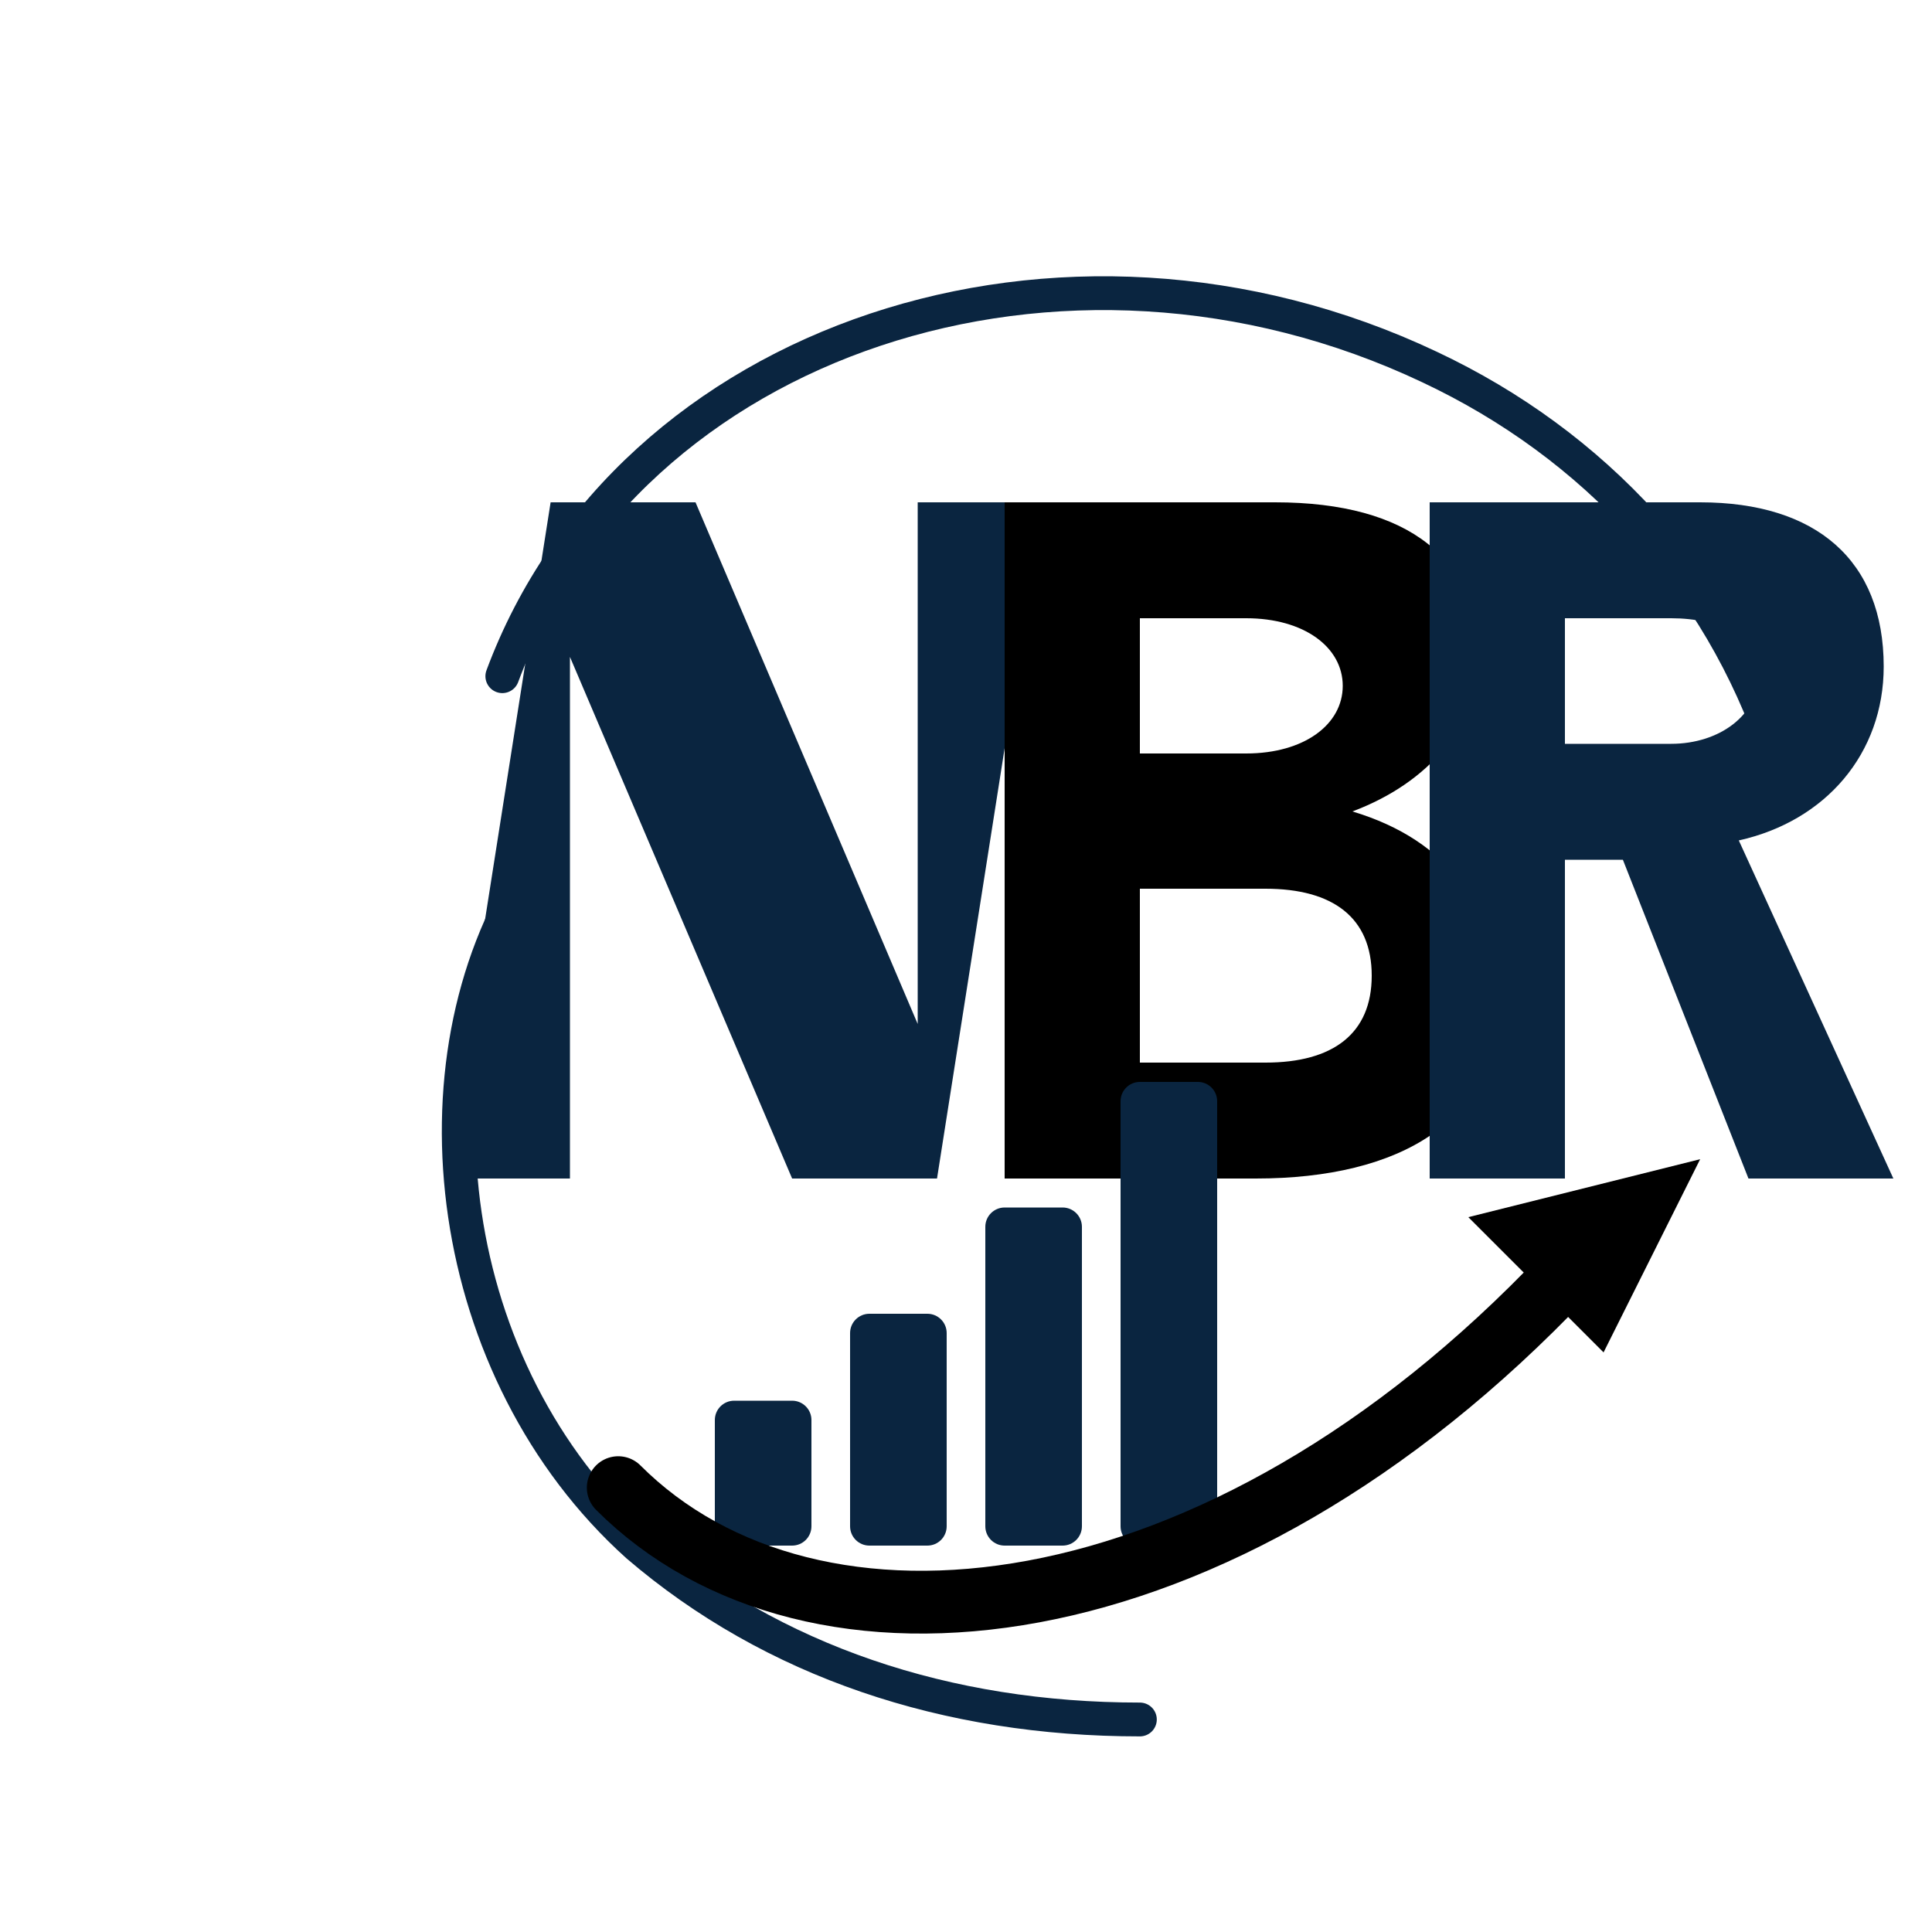
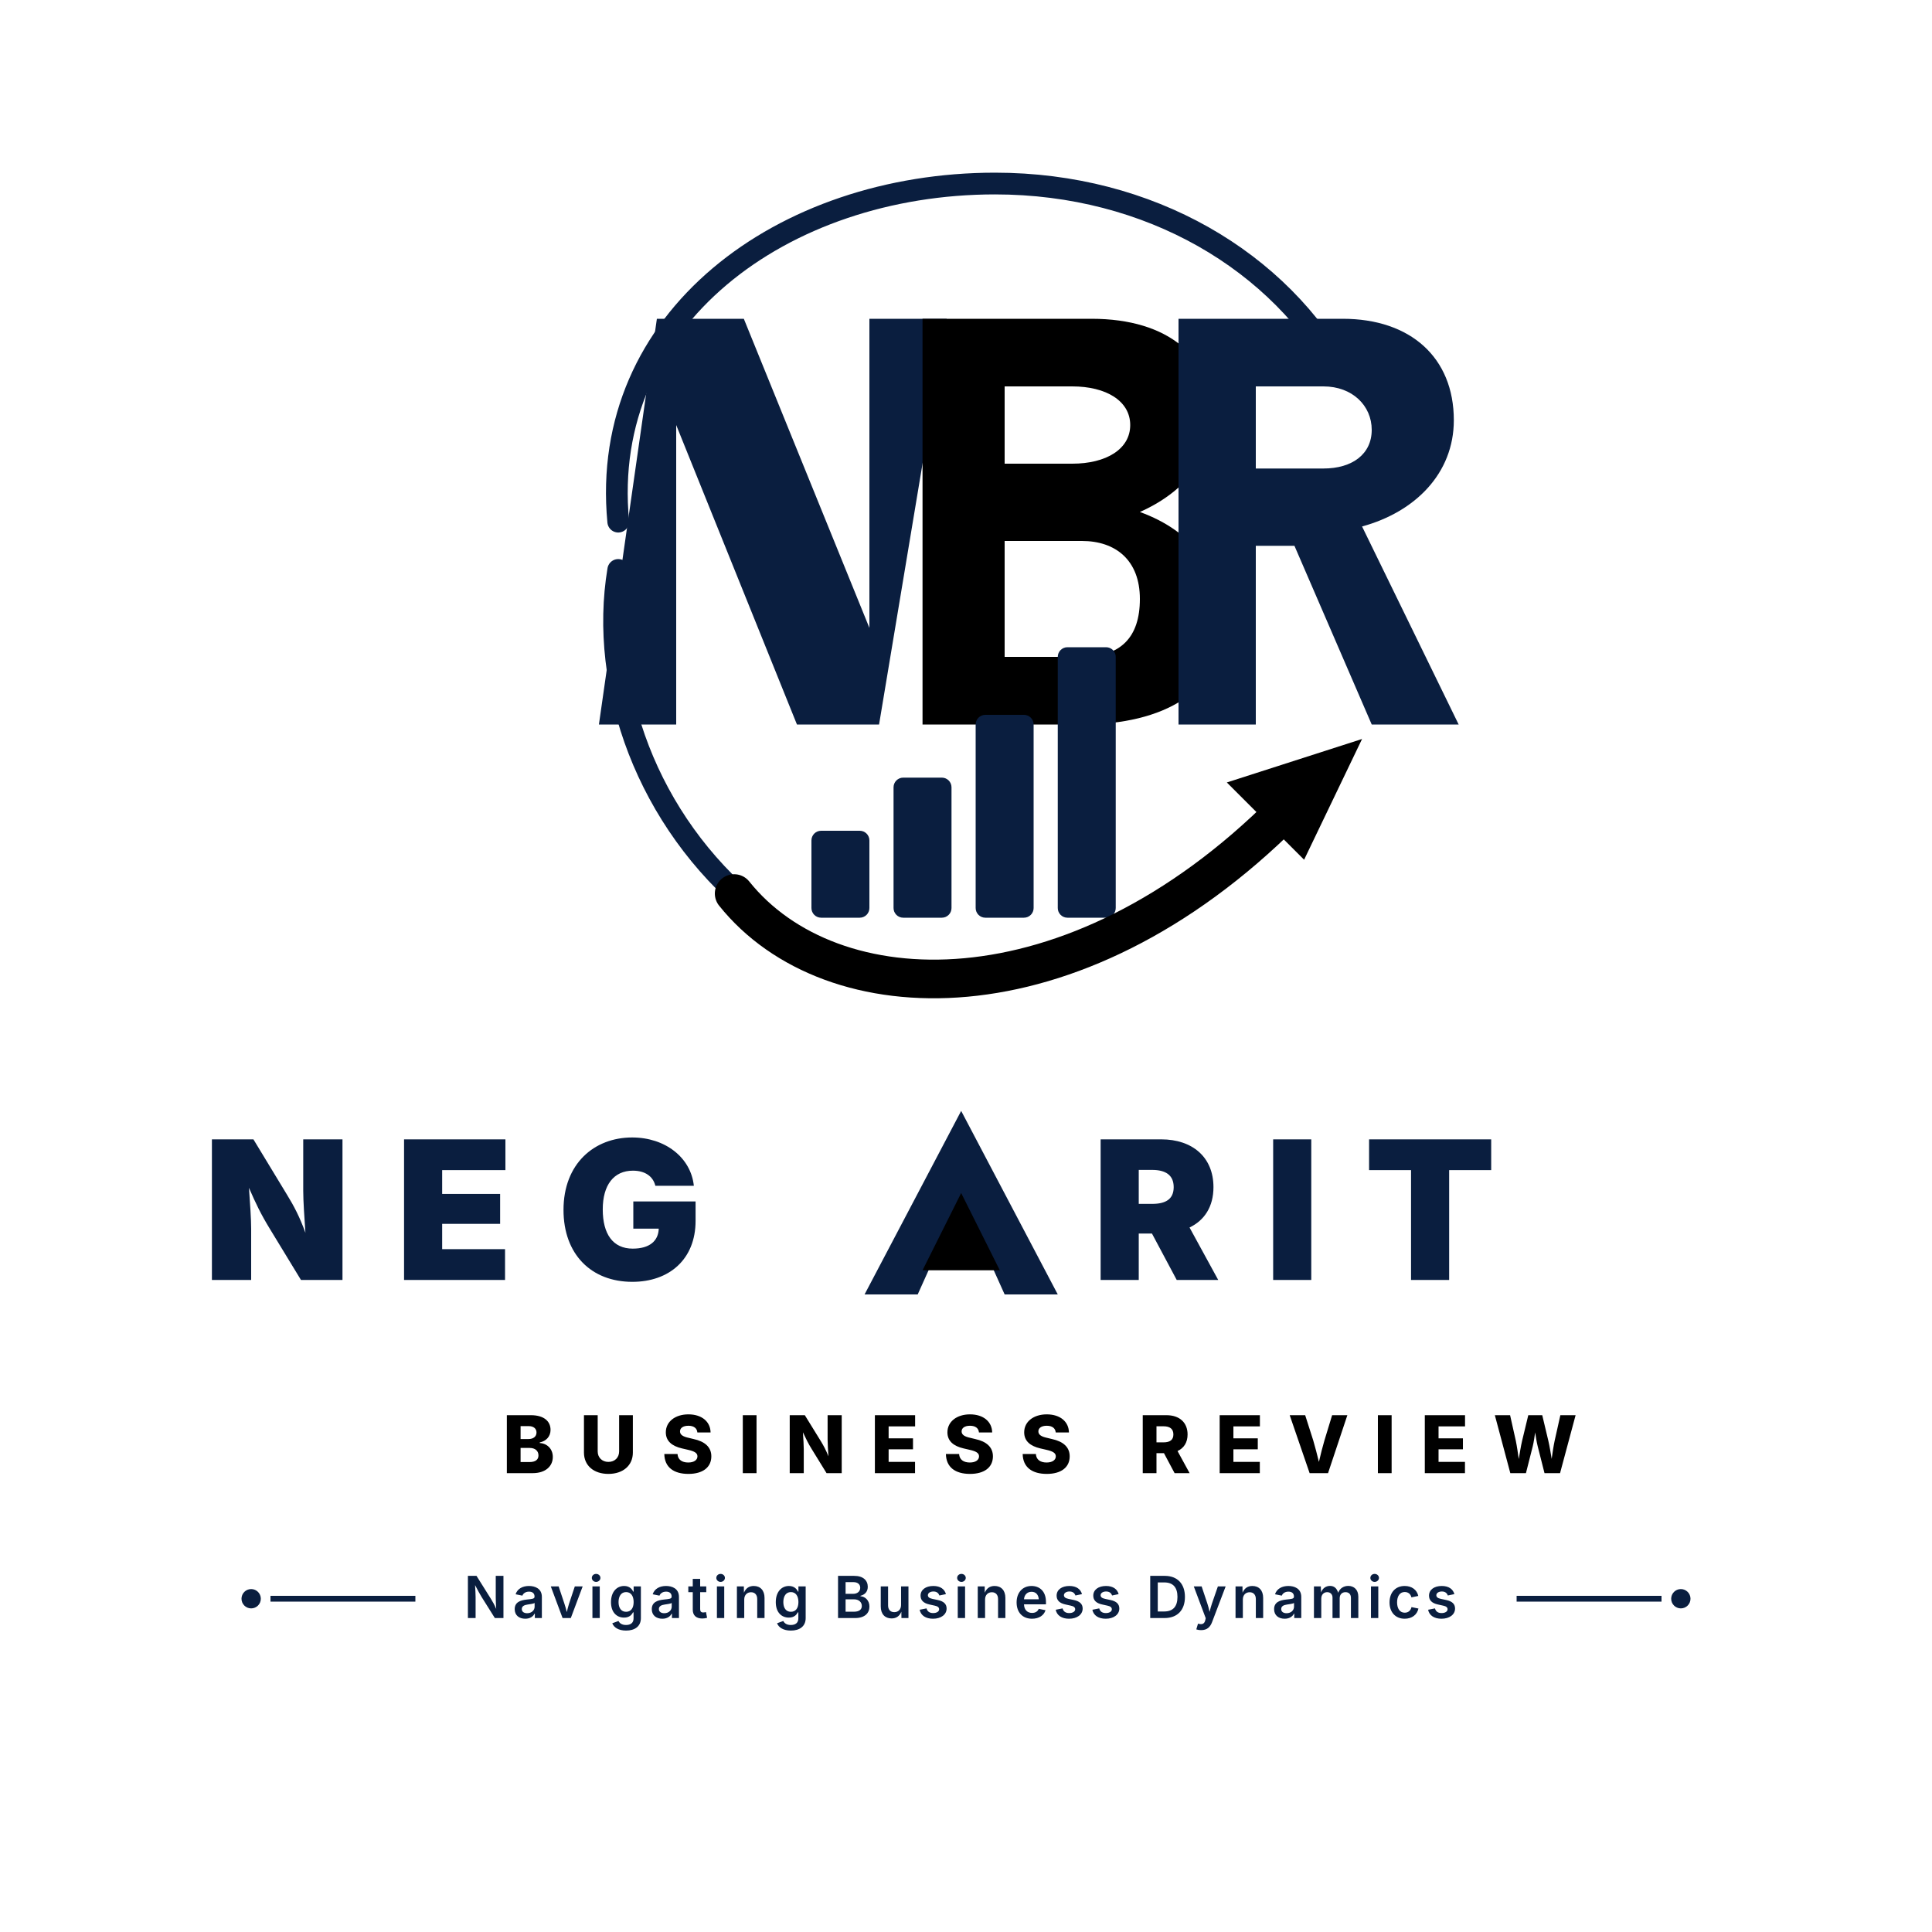
- <svg xmlns="http://www.w3.org/2000/svg" width="200" height="200" viewBox="0 0 200 200" fill="none">
+ <svg xmlns="http://www.w3.org/2000/svg" width="400" height="400" viewBox="0 0 400 400" fill="none">
  <defs>
-     <linearGradient id="goldGrad" x1="0%" y1="0%" x2="100%" y2="100%">
-       <stop offset="0%" stopColor="#F59E0B" />
+     <linearGradient id="nbrGoldGrad" x1="0%" y1="0%" x2="100%" y2="100%">
+       <stop offset="0%" stopColor="#F5A623" />
+       <stop offset="50%" stopColor="#E5941E" />
      <stop offset="100%" stopColor="#D97706" />
    </linearGradient>
-     <linearGradient id="navyGrad" x1="0%" y1="0%" x2="100%" y2="100%">
-       <stop offset="0%" stopColor="#1E3A8A" />
-       <stop offset="100%" stopColor="#0A2540" />
+     <linearGradient id="nbrNavyGrad" x1="0%" y1="0%" x2="100%" y2="100%">
+       <stop offset="0%" stopColor="#0E274A" />
+       <stop offset="100%" stopColor="#081A36" />
    </linearGradient>
  </defs>
-   <path d="M 52 70 C 65 35 110 20 148 38 C 165 46 178 60 184 78" stroke="#0A2540" stroke-width="3.5" stroke-linecap="round" fill="none" />
-   <path d="M 55 90 C 42 110 46 142 66 160 C 80 172 98 178 118 178" stroke="#0A2540" stroke-width="3.5" stroke-linecap="round" fill="none" />
-   <path d="M 46 122 L 57 52 L 72 52 L 95 106 L 95 52 L 108 52 L 97 122 L 82 122 L 59 68 L 59 122 Z" fill="#0A2540" />
-   <path d="M 104 52 L 132 52 C 146 52 153 58 153 68 C 153 75 148 81 140 84 C 150 87 155 94 155 104 C 155 116 145 122 130 122 L 104 122 Z M 118 64 L 118 78 L 129 78 C 135 78 139 75 139 71 C 139 67 135 64 129 64 Z M 118 92 L 118 110 L 131 110 C 138 110 142 107 142 101 C 142 95 138 92 131 92 Z" fill="url(#goldGrad)" />
-   <path d="M 148 52 L 176 52 C 188 52 195 58 195 69 C 195 78 189 85 180 87 L 196 122 L 181 122 L 168 89 L 162 89 L 162 122 L 148 122 Z M 162 64 L 162 77 L 173 77 C 178 77 182 74 182 70 C 182 66 178 64 173 64 Z" fill="#0A2540" />
-   <rect x="74" y="145" width="10" height="15" rx="2" fill="#0A2540" />
-   <rect x="88" y="136" width="10" height="24" rx="2" fill="#0A2540" />
-   <rect x="102" y="125" width="10" height="35" rx="2" fill="#0A2540" />
-   <rect x="116" y="112" width="10" height="48" rx="2" fill="#0A2540" />
-   <path d="M 64 154 C 84 174 126 170 162 132" stroke="url(#goldGrad)" stroke-width="6.5" stroke-linecap="round" fill="none" />
-   <polygon points="176,120 152,126 166,140" fill="url(#goldGrad)" />
+   <g transform="translate(100, 20)">
+     <path d="M 28 88 C 24 46 62 18 106 18 C 138 18 165 34 178 58" stroke="#0A1E3F" stroke-width="4.5" stroke-linecap="round" fill="none" />
+     <path d="M 28 98 C 24 122 34 150 56 168 C 66 176 78 181 92 182" stroke="#0A1E3F" stroke-width="4.5" stroke-linecap="round" fill="none" />
+     <path d="M 24 130 L 36 46 L 54 46 L 80 110 L 80 46 L 96 46 L 82 130 L 65 130 L 40 68 L 40 130 Z" fill="#0A1E3F" />
+     <path d="M 91 46 L 126 46 C 142 46 151 54 151 66 C 151 75 145 82 136 86 C 147 90 153 98 153 110 C 153 123 141 130 124 130 L 91 130 Z M 108 60 L 108 76 L 122 76 C 129 76 134 73 134 68 C 134 63 129 60 122 60 Z M 108 92 L 108 116 L 124 116 C 132 116 136 112 136 104 C 136 96 131 92 124 92 Z" fill="url(#nbrGoldGrad)" />
+     <path d="M 144 46 L 178 46 C 192 46 201 54 201 67 C 201 78 193 86 182 89 L 202 130 L 184 130 L 168 93 L 160 93 L 160 130 L 144 130 Z M 160 60 L 160 77 L 174 77 C 180 77 184 74 184 69 C 184 64 180 60 174 60 Z" fill="#0A1E3F" />
+     <rect x="68" y="152" width="12" height="18" rx="2" fill="#0A1E3F" />
+     <rect x="85" y="141" width="12" height="29" rx="2" fill="#0A1E3F" />
+     <rect x="102" y="128" width="12" height="42" rx="2" fill="#0A1E3F" />
+     <rect x="119" y="114" width="12" height="56" rx="2" fill="#0A1E3F" />
+     <path d="M 52 165 C 72 190 122 192 166 148" stroke="url(#nbrGoldGrad)" stroke-width="8" stroke-linecap="round" fill="none" />
+     <polygon points="182,133 154,142 170,158" fill="url(#nbrGoldGrad)" />
+   </g>
+   <g transform="translate(42, 265)">
+     <text x="0" y="0" font-family="'Plus Jakarta Sans', 'Inter', -apple-system, sans-serif" font-weight="900" font-size="40" letter-spacing="9" fill="#0A1E3F">NEG</text>
+     <g transform="translate(137, -35)">
+       <path d="M 20 0 L 40 38 L 29 38 L 20 18 L 11 38 L 0 38 Z" fill="#0A1E3F" />
+       <polygon points="20,17 28,33 12,33" fill="url(#nbrGoldGrad)" />
+     </g>
+     <text x="184" y="0" font-family="'Plus Jakarta Sans', 'Inter', -apple-system, sans-serif" font-weight="900" font-size="40" letter-spacing="9" fill="#0A1E3F">RIT</text>
+   </g>
+   <g transform="translate(50, 305)">
+     <line x1="0" y1="-5" x2="44" y2="-5" stroke="url(#nbrGoldGrad)" stroke-width="1.8" stroke-linecap="round" />
+     <text x="54" y="0" font-family="'Plus Jakarta Sans', 'Inter', -apple-system, sans-serif" font-weight="800" font-size="16.5" letter-spacing="5" fill="url(#nbrGoldGrad)">BUSINESS REVIEW</text>
+     <line x1="256" y1="-5" x2="300" y2="-5" stroke="url(#nbrGoldGrad)" stroke-width="1.8" stroke-linecap="round" />
+   </g>
+   <g transform="translate(50, 335)">
+     <circle cx="2" cy="-4" r="2" fill="#0A1E3F" />
+     <line x1="6" y1="-4" x2="36" y2="-4" stroke="#0A1E3F" stroke-width="1.2" />
+     <text x="46" y="0" font-family="'Plus Jakarta Sans', 'Inter', -apple-system, sans-serif" font-weight="600" font-size="12" letter-spacing="1" fill="#0A1E3F">Navigating Business Dynamics</text>
+     <line x1="264" y1="-4" x2="294" y2="-4" stroke="#0A1E3F" stroke-width="1.2" />
+     <circle cx="298" cy="-4" r="2" fill="#0A1E3F" />
+   </g>
</svg>
